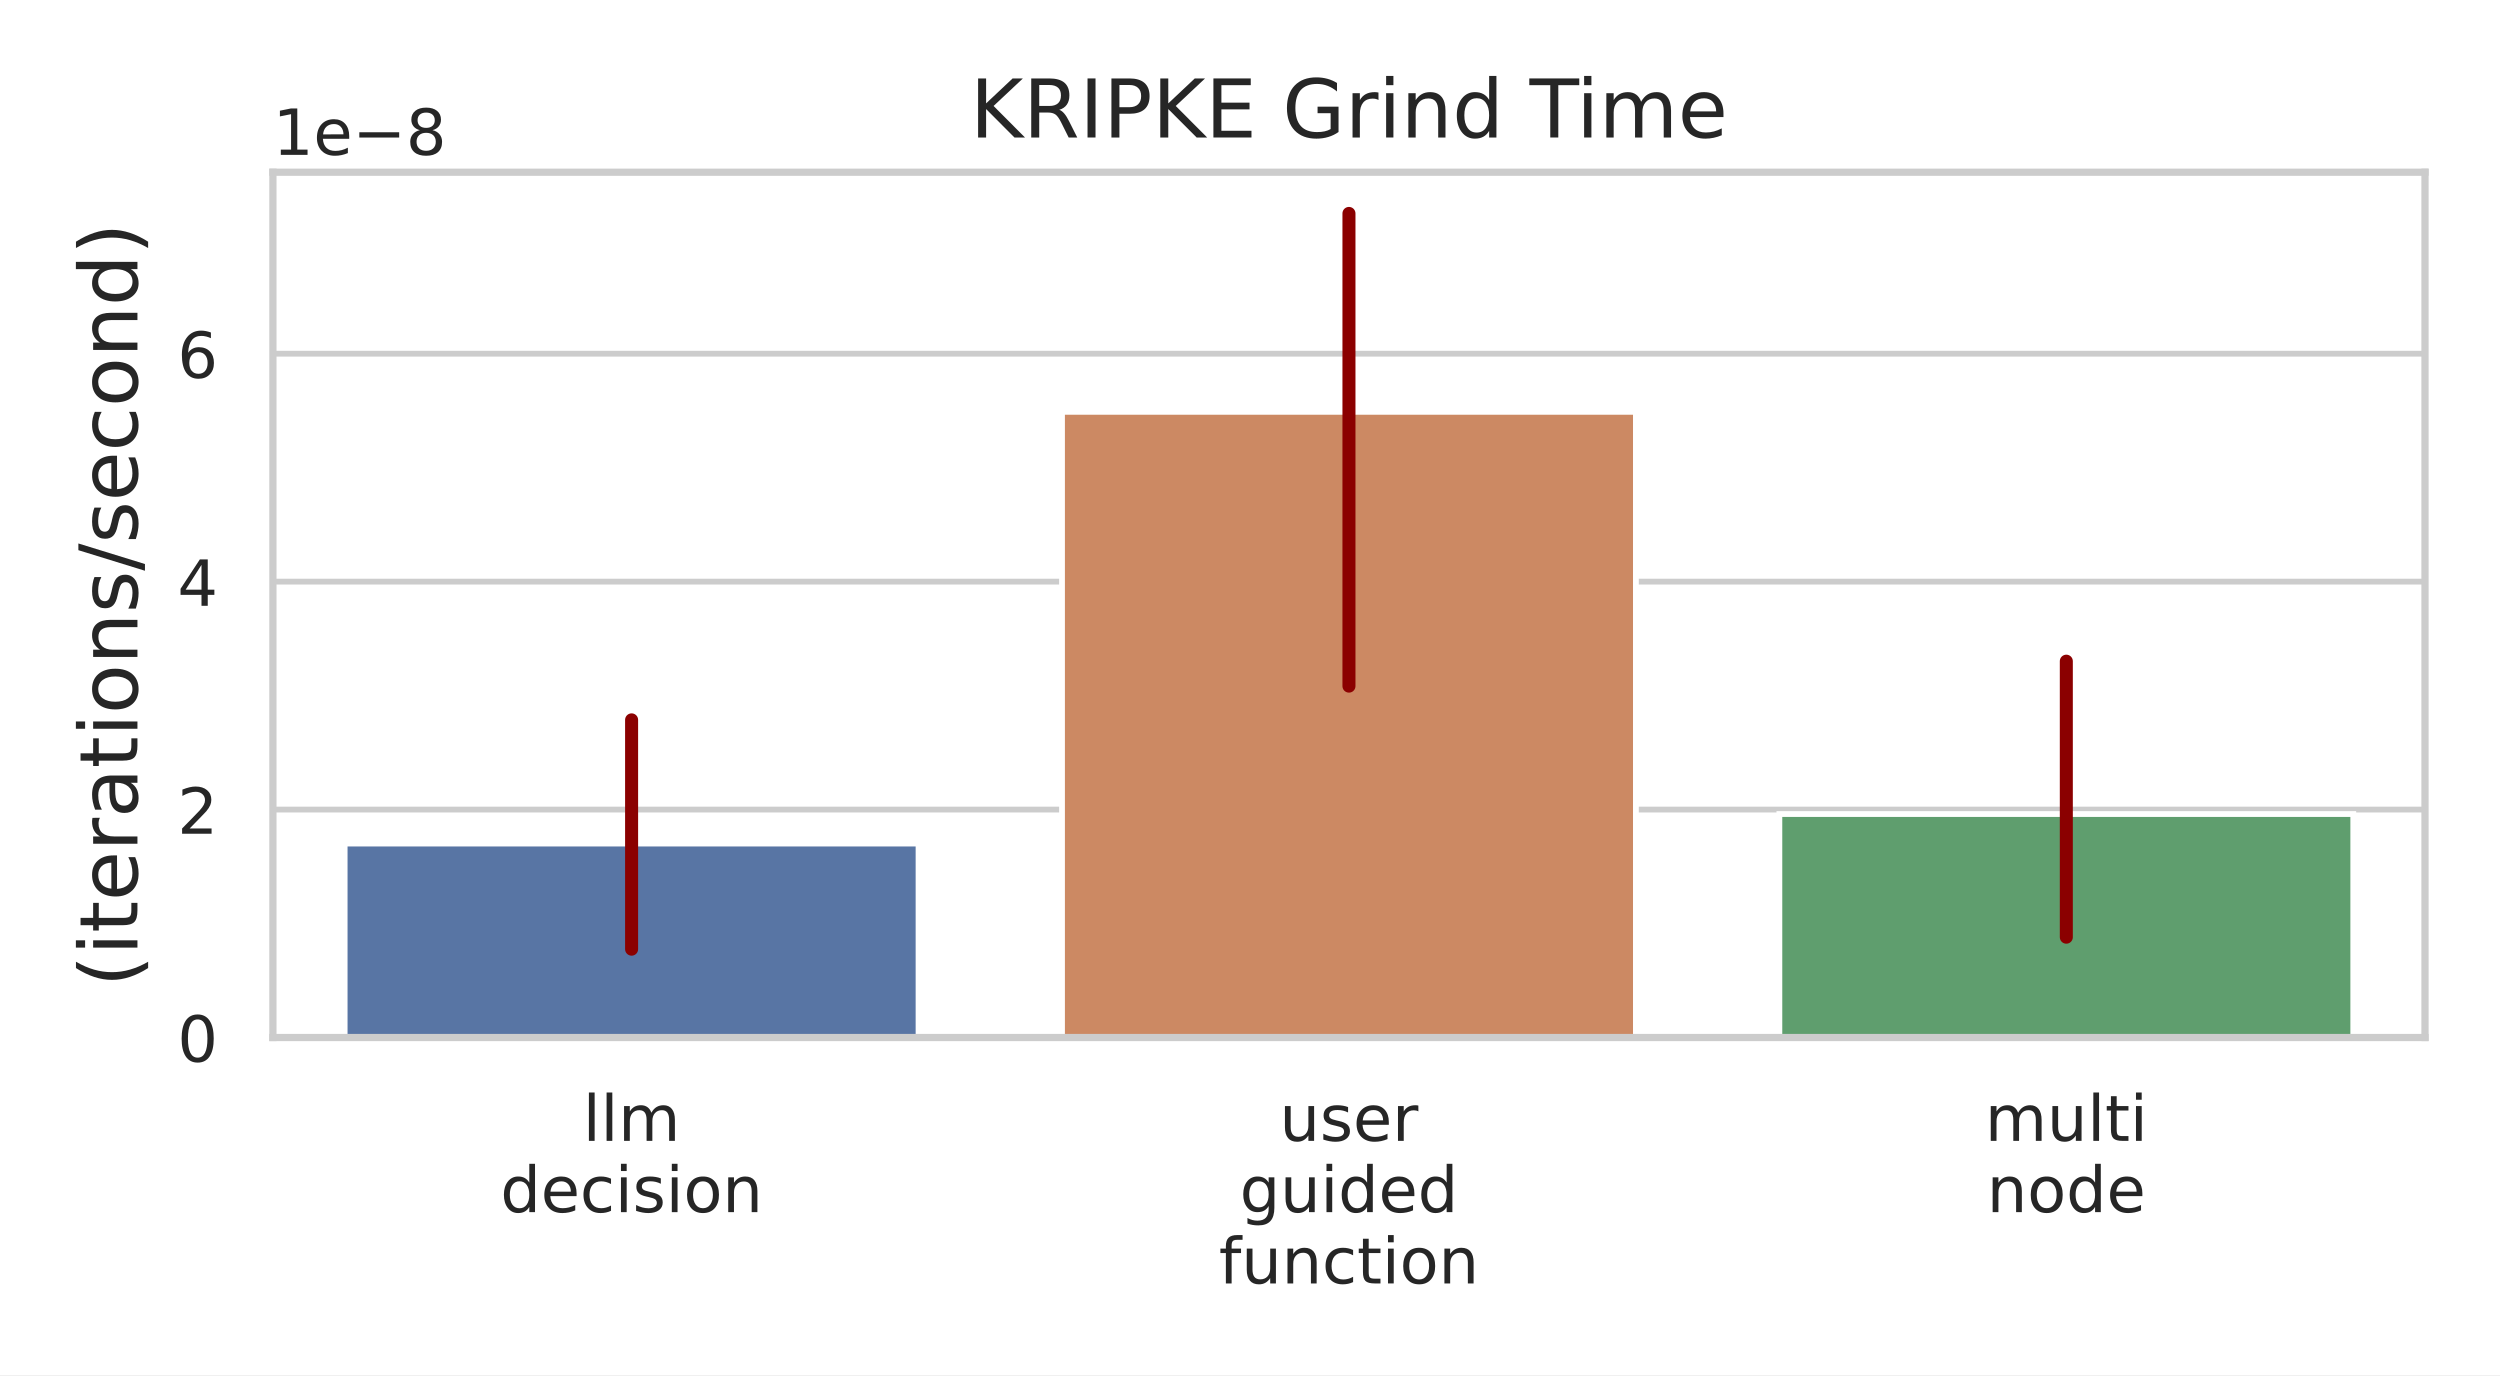
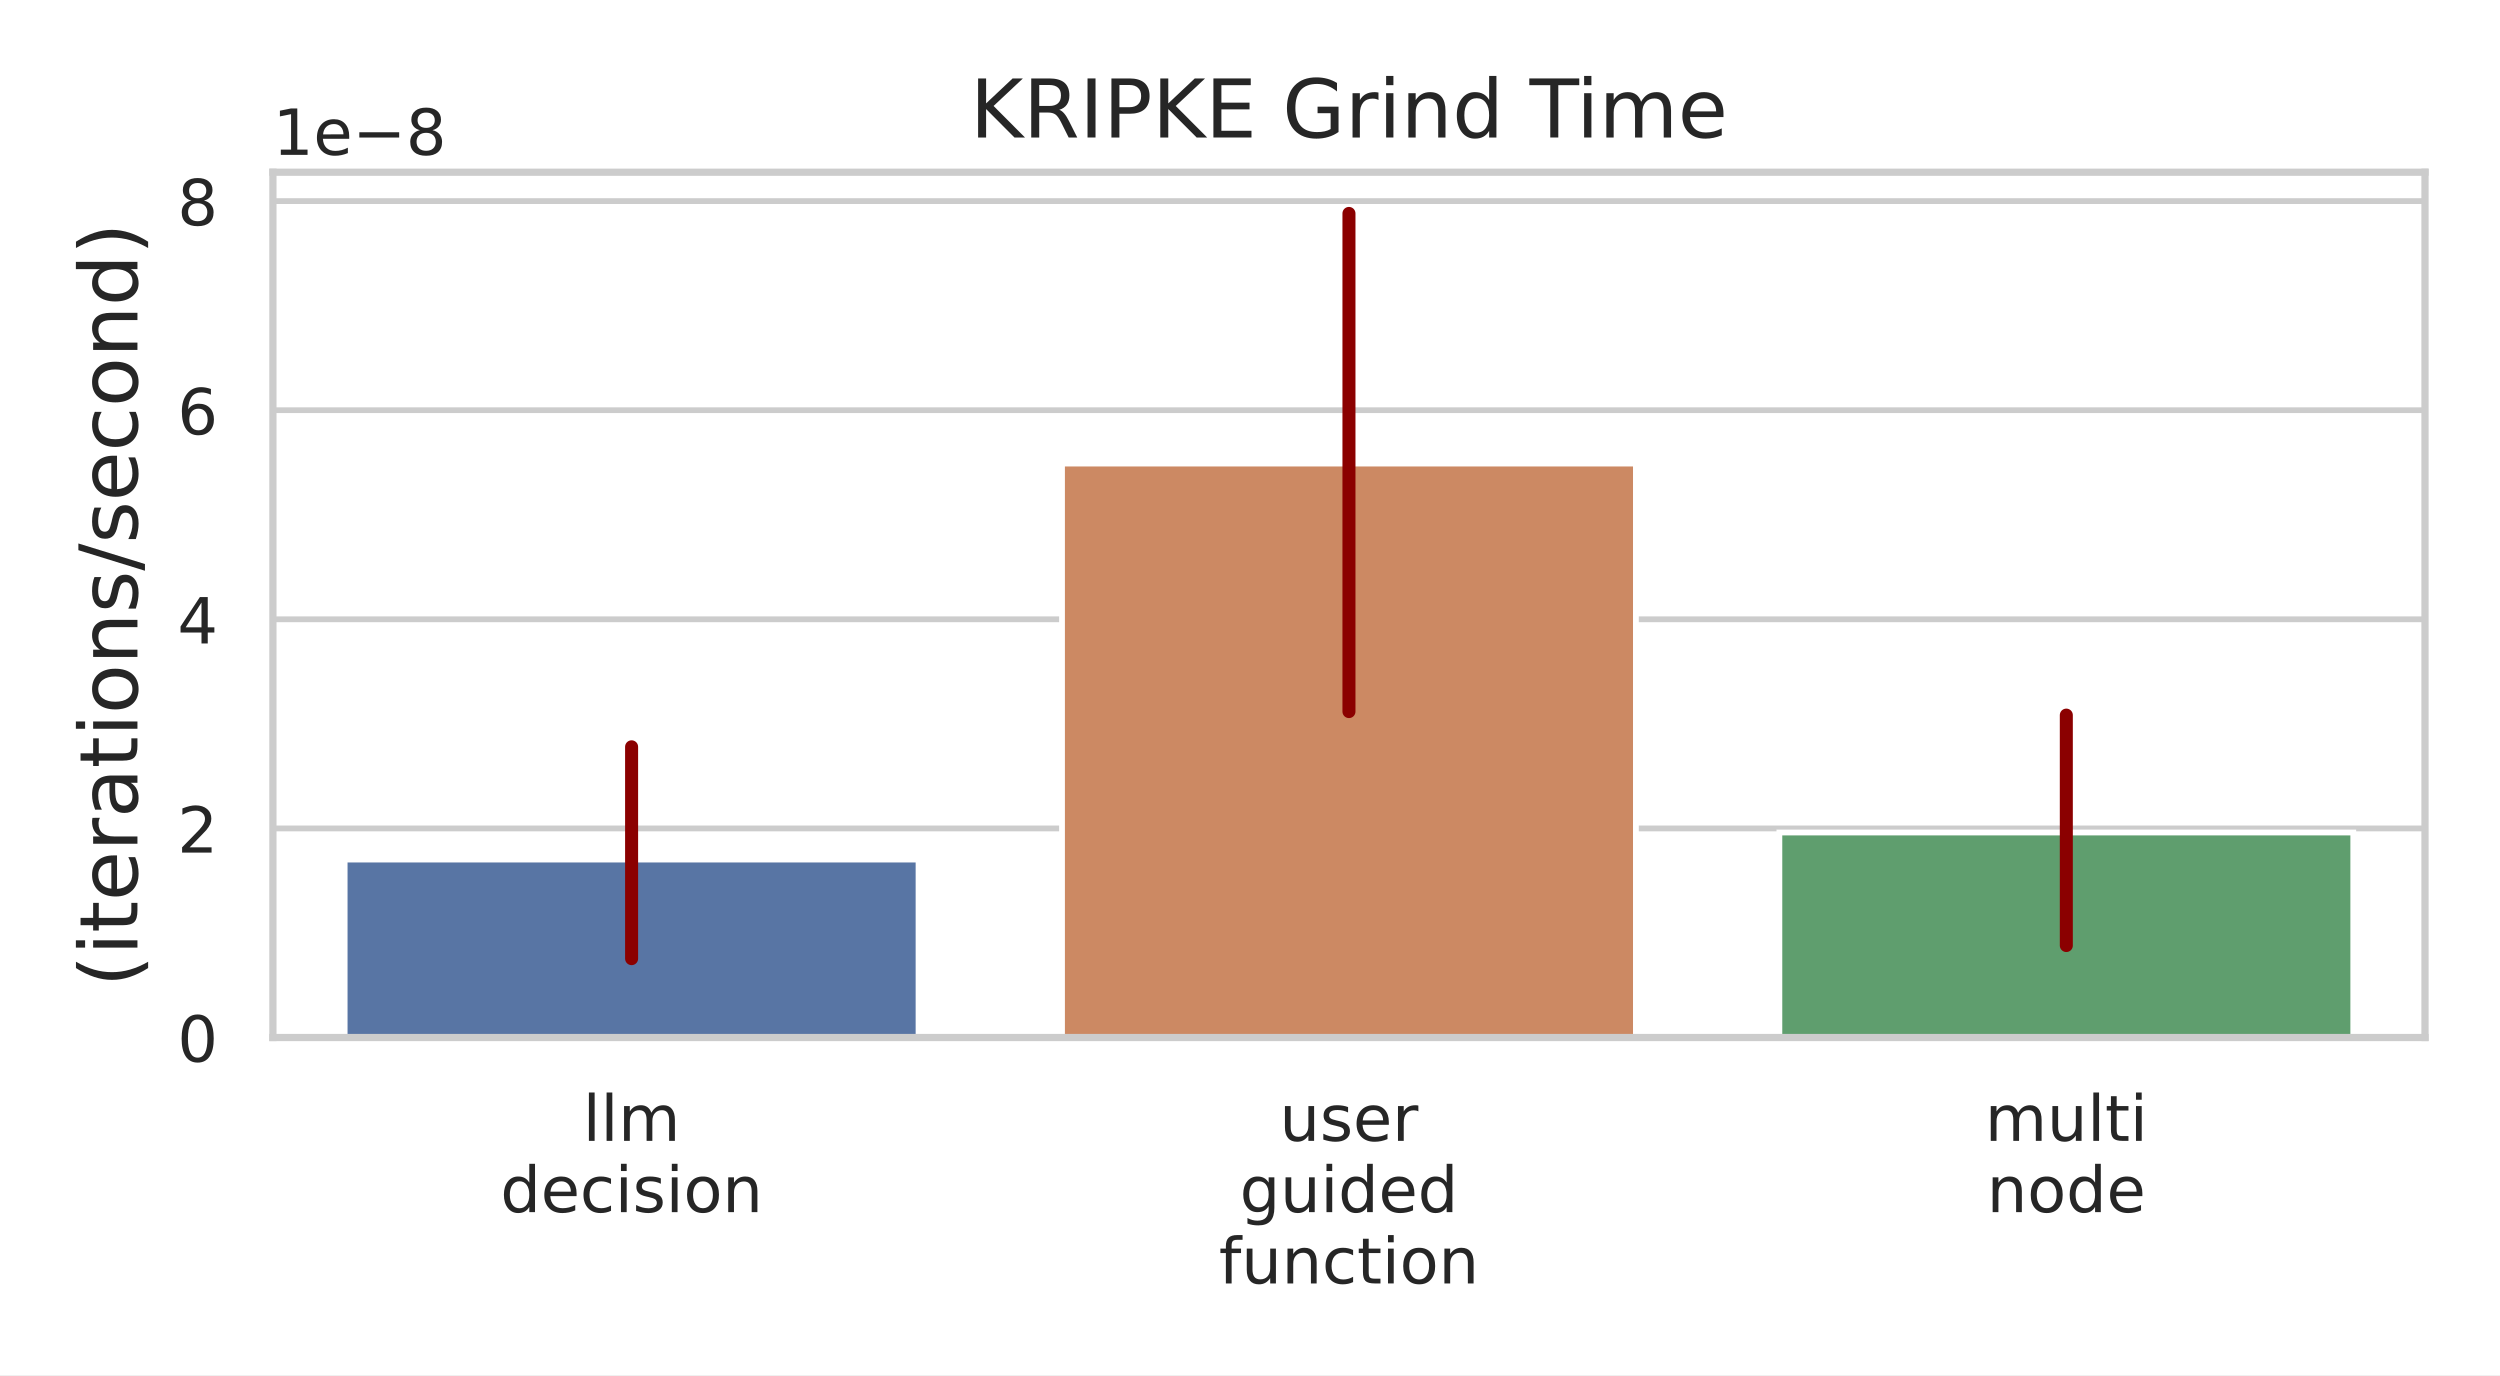
<svg xmlns="http://www.w3.org/2000/svg" xmlns:xlink="http://www.w3.org/1999/xlink" width="432pt" height="237.6pt" viewBox="0 0 432 237.6" version="1.1">
  <defs>
    <style type="text/css">*{stroke-linejoin: round; stroke-linecap: butt}</style>
  </defs>
  <g id="figure_1">
    <g id="patch_1">
      <path d="M 0 237.6  L 432 237.6  L 432 0  L 0 0  z " style="fill: #ffffff" />
    </g>
    <g id="axes_1">
      <g id="patch_2">
        <path d="M 47.16 179.284  L 419.04 179.284  L 419.04 29.76  L 47.16 29.76  z " style="fill: #ffffff" />
      </g>
      <g id="matplotlib.axis_1">
        <g id="xtick_1">
          <g id="text_1">
            <g style="fill: #262626" transform="translate(100.7267 197.1423) scale(0.11 -0.11)">
              <defs>
                <path id="DejaVuSans-6c" d="M 603 4863  L 1178 4863  L 1178 0  L 603 0  L 603 4863  z " transform="scale(0.015625)" />
                <path id="DejaVuSans-6d" d="M 3328 2828  Q 3544 3216 3844 3400  Q 4144 3584 4550 3584  Q 5097 3584 5394 3201  Q 5691 2819 5691 2113  L 5691 0  L 5113 0  L 5113 2094  Q 5113 2597 4934 2840  Q 4756 3084 4391 3084  Q 3944 3084 3684 2787  Q 3425 2491 3425 1978  L 3425 0  L 2847 0  L 2847 2094  Q 2847 2600 2669 2842  Q 2491 3084 2119 3084  Q 1678 3084 1418 2786  Q 1159 2488 1159 1978  L 1159 0  L 581 0  L 581 3500  L 1159 3500  L 1159 2956  Q 1356 3278 1631 3431  Q 1906 3584 2284 3584  Q 2666 3584 2933 3390  Q 3200 3197 3328 2828  z " transform="scale(0.015625)" />
              </defs>
              <use xlink:href="#DejaVuSans-6c" />
              <use xlink:href="#DejaVuSans-6c" x="27.783" />
              <use xlink:href="#DejaVuSans-6d" x="55.566" />
            </g>
            <g style="fill: #262626" transform="translate(86.46797 209.4599) scale(0.11 -0.11)">
              <defs>
                <path id="DejaVuSans-64" d="M 2906 2969  L 2906 4863  L 3481 4863  L 3481 0  L 2906 0  L 2906 525  Q 2725 213 2448 61  Q 2172 -91 1784 -91  Q 1150 -91 751 415  Q 353 922 353 1747  Q 353 2572 751 3078  Q 1150 3584 1784 3584  Q 2172 3584 2448 3432  Q 2725 3281 2906 2969  z M 947 1747  Q 947 1113 1208 752  Q 1469 391 1925 391  Q 2381 391 2643 752  Q 2906 1113 2906 1747  Q 2906 2381 2643 2742  Q 2381 3103 1925 3103  Q 1469 3103 1208 2742  Q 947 2381 947 1747  z " transform="scale(0.015625)" />
                <path id="DejaVuSans-65" d="M 3597 1894  L 3597 1613  L 953 1613  Q 991 1019 1311 708  Q 1631 397 2203 397  Q 2534 397 2845 478  Q 3156 559 3463 722  L 3463 178  Q 3153 47 2828 -22  Q 2503 -91 2169 -91  Q 1331 -91 842 396  Q 353 884 353 1716  Q 353 2575 817 3079  Q 1281 3584 2069 3584  Q 2775 3584 3186 3129  Q 3597 2675 3597 1894  z M 3022 2063  Q 3016 2534 2758 2815  Q 2500 3097 2075 3097  Q 1594 3097 1305 2825  Q 1016 2553 972 2059  L 3022 2063  z " transform="scale(0.015625)" />
                <path id="DejaVuSans-63" d="M 3122 3366  L 3122 2828  Q 2878 2963 2633 3030  Q 2388 3097 2138 3097  Q 1578 3097 1268 2742  Q 959 2388 959 1747  Q 959 1106 1268 751  Q 1578 397 2138 397  Q 2388 397 2633 464  Q 2878 531 3122 666  L 3122 134  Q 2881 22 2623 -34  Q 2366 -91 2075 -91  Q 1284 -91 818 406  Q 353 903 353 1747  Q 353 2603 823 3093  Q 1294 3584 2113 3584  Q 2378 3584 2631 3529  Q 2884 3475 3122 3366  z " transform="scale(0.015625)" />
                <path id="DejaVuSans-69" d="M 603 3500  L 1178 3500  L 1178 0  L 603 0  L 603 3500  z M 603 4863  L 1178 4863  L 1178 4134  L 603 4134  L 603 4863  z " transform="scale(0.015625)" />
                <path id="DejaVuSans-73" d="M 2834 3397  L 2834 2853  Q 2591 2978 2328 3040  Q 2066 3103 1784 3103  Q 1356 3103 1142 2972  Q 928 2841 928 2578  Q 928 2378 1081 2264  Q 1234 2150 1697 2047  L 1894 2003  Q 2506 1872 2764 1633  Q 3022 1394 3022 966  Q 3022 478 2636 193  Q 2250 -91 1575 -91  Q 1294 -91 989 -36  Q 684 19 347 128  L 347 722  Q 666 556 975 473  Q 1284 391 1588 391  Q 1994 391 2212 530  Q 2431 669 2431 922  Q 2431 1156 2273 1281  Q 2116 1406 1581 1522  L 1381 1569  Q 847 1681 609 1914  Q 372 2147 372 2553  Q 372 3047 722 3315  Q 1072 3584 1716 3584  Q 2034 3584 2315 3537  Q 2597 3491 2834 3397  z " transform="scale(0.015625)" />
                <path id="DejaVuSans-6f" d="M 1959 3097  Q 1497 3097 1228 2736  Q 959 2375 959 1747  Q 959 1119 1226 758  Q 1494 397 1959 397  Q 2419 397 2687 759  Q 2956 1122 2956 1747  Q 2956 2369 2687 2733  Q 2419 3097 1959 3097  z M 1959 3584  Q 2709 3584 3137 3096  Q 3566 2609 3566 1747  Q 3566 888 3137 398  Q 2709 -91 1959 -91  Q 1206 -91 779 398  Q 353 888 353 1747  Q 353 2609 779 3096  Q 1206 3584 1959 3584  z " transform="scale(0.015625)" />
                <path id="DejaVuSans-6e" d="M 3513 2113  L 3513 0  L 2938 0  L 2938 2094  Q 2938 2591 2744 2837  Q 2550 3084 2163 3084  Q 1697 3084 1428 2787  Q 1159 2491 1159 1978  L 1159 0  L 581 0  L 581 3500  L 1159 3500  L 1159 2956  Q 1366 3272 1645 3428  Q 1925 3584 2291 3584  Q 2894 3584 3203 3211  Q 3513 2838 3513 2113  z " transform="scale(0.015625)" />
              </defs>
              <use xlink:href="#DejaVuSans-64" />
              <use xlink:href="#DejaVuSans-65" x="63.477" />
              <use xlink:href="#DejaVuSans-63" x="125" />
              <use xlink:href="#DejaVuSans-69" x="179.98" />
              <use xlink:href="#DejaVuSans-73" x="207.764" />
              <use xlink:href="#DejaVuSans-69" x="259.863" />
              <use xlink:href="#DejaVuSans-6f" x="287.646" />
              <use xlink:href="#DejaVuSans-6e" x="348.828" />
            </g>
          </g>
        </g>
        <g id="xtick_2">
          <g id="text_2">
            <g style="fill: #262626" transform="translate(221.104 197.1423) scale(0.11 -0.11)">
              <defs>
                <path id="DejaVuSans-75" d="M 544 1381  L 544 3500  L 1119 3500  L 1119 1403  Q 1119 906 1312 657  Q 1506 409 1894 409  Q 2359 409 2629 706  Q 2900 1003 2900 1516  L 2900 3500  L 3475 3500  L 3475 0  L 2900 0  L 2900 538  Q 2691 219 2414 64  Q 2138 -91 1772 -91  Q 1169 -91 856 284  Q 544 659 544 1381  z M 1991 3584  L 1991 3584  z " transform="scale(0.015625)" />
                <path id="DejaVuSans-72" d="M 2631 2963  Q 2534 3019 2420 3045  Q 2306 3072 2169 3072  Q 1681 3072 1420 2755  Q 1159 2438 1159 1844  L 1159 0  L 581 0  L 581 3500  L 1159 3500  L 1159 2956  Q 1341 3275 1631 3429  Q 1922 3584 2338 3584  Q 2397 3584 2469 3576  Q 2541 3569 2628 3553  L 2631 2963  z " transform="scale(0.015625)" />
              </defs>
              <use xlink:href="#DejaVuSans-75" />
              <use xlink:href="#DejaVuSans-73" x="63.379" />
              <use xlink:href="#DejaVuSans-65" x="115.479" />
              <use xlink:href="#DejaVuSans-72" x="177.002" />
            </g>
            <g style="fill: #262626" transform="translate(214.2273 209.4599) scale(0.11 -0.11)">
              <defs>
                <path id="DejaVuSans-67" d="M 2906 1791  Q 2906 2416 2648 2759  Q 2391 3103 1925 3103  Q 1463 3103 1205 2759  Q 947 2416 947 1791  Q 947 1169 1205 825  Q 1463 481 1925 481  Q 2391 481 2648 825  Q 2906 1169 2906 1791  z M 3481 434  Q 3481 -459 3084 -895  Q 2688 -1331 1869 -1331  Q 1566 -1331 1297 -1286  Q 1028 -1241 775 -1147  L 775 -588  Q 1028 -725 1275 -790  Q 1522 -856 1778 -856  Q 2344 -856 2625 -561  Q 2906 -266 2906 331  L 2906 616  Q 2728 306 2450 153  Q 2172 0 1784 0  Q 1141 0 747 490  Q 353 981 353 1791  Q 353 2603 747 3093  Q 1141 3584 1784 3584  Q 2172 3584 2450 3431  Q 2728 3278 2906 2969  L 2906 3500  L 3481 3500  L 3481 434  z " transform="scale(0.015625)" />
              </defs>
              <use xlink:href="#DejaVuSans-67" />
              <use xlink:href="#DejaVuSans-75" x="63.477" />
              <use xlink:href="#DejaVuSans-69" x="126.855" />
              <use xlink:href="#DejaVuSans-64" x="154.639" />
              <use xlink:href="#DejaVuSans-65" x="218.115" />
              <use xlink:href="#DejaVuSans-64" x="279.639" />
            </g>
            <g style="fill: #262626" transform="translate(210.6334 221.7775) scale(0.11 -0.11)">
              <defs>
                <path id="DejaVuSans-66" d="M 2375 4863  L 2375 4384  L 1825 4384  Q 1516 4384 1395 4259  Q 1275 4134 1275 3809  L 1275 3500  L 2222 3500  L 2222 3053  L 1275 3053  L 1275 0  L 697 0  L 697 3053  L 147 3053  L 147 3500  L 697 3500  L 697 3744  Q 697 4328 969 4595  Q 1241 4863 1831 4863  L 2375 4863  z " transform="scale(0.015625)" />
                <path id="DejaVuSans-74" d="M 1172 4494  L 1172 3500  L 2356 3500  L 2356 3053  L 1172 3053  L 1172 1153  Q 1172 725 1289 603  Q 1406 481 1766 481  L 2356 481  L 2356 0  L 1766 0  Q 1100 0 847 248  Q 594 497 594 1153  L 594 3053  L 172 3053  L 172 3500  L 594 3500  L 594 4494  L 1172 4494  z " transform="scale(0.015625)" />
              </defs>
              <use xlink:href="#DejaVuSans-66" />
              <use xlink:href="#DejaVuSans-75" x="35.205" />
              <use xlink:href="#DejaVuSans-6e" x="98.584" />
              <use xlink:href="#DejaVuSans-63" x="161.963" />
              <use xlink:href="#DejaVuSans-74" x="216.943" />
              <use xlink:href="#DejaVuSans-69" x="256.152" />
              <use xlink:href="#DejaVuSans-6f" x="283.936" />
              <use xlink:href="#DejaVuSans-6e" x="345.117" />
            </g>
          </g>
        </g>
        <g id="xtick_3">
          <g id="text_3">
            <g style="fill: #262626" transform="translate(343.0049 197.1423) scale(0.11 -0.11)">
              <use xlink:href="#DejaVuSans-6d" />
              <use xlink:href="#DejaVuSans-75" x="97.412" />
              <use xlink:href="#DejaVuSans-6c" x="160.791" />
              <use xlink:href="#DejaVuSans-74" x="188.574" />
              <use xlink:href="#DejaVuSans-69" x="227.783" />
            </g>
            <g style="fill: #262626" transform="translate(343.3332 209.4599) scale(0.11 -0.11)">
              <use xlink:href="#DejaVuSans-6e" />
              <use xlink:href="#DejaVuSans-6f" x="63.379" />
              <use xlink:href="#DejaVuSans-64" x="124.561" />
              <use xlink:href="#DejaVuSans-65" x="188.037" />
            </g>
          </g>
        </g>
      </g>
      <g id="matplotlib.axis_2">
        <g id="ytick_1">
          <g id="line2d_1">
-             <path d="M 47.16 179.284  L 419.04 179.284  " clip-path="url(#p61ebc619b9)" style="fill: none; stroke: #cccccc; stroke-linecap: round" />
+             <path d="M 47.16 179.284  L 419.04 179.284  " clip-path="url(#p9b7c6ad9b7)" style="fill: none; stroke: #cccccc; stroke-linecap: round" />
          </g>
          <g id="text_4">
            <g style="fill: #262626" transform="translate(30.66125 183.4631) scale(0.11 -0.11)">
              <defs>
                <path id="DejaVuSans-30" d="M 2034 4250  Q 1547 4250 1301 3770  Q 1056 3291 1056 2328  Q 1056 1369 1301 889  Q 1547 409 2034 409  Q 2525 409 2770 889  Q 3016 1369 3016 2328  Q 3016 3291 2770 3770  Q 2525 4250 2034 4250  z M 2034 4750  Q 2819 4750 3233 4129  Q 3647 3509 3647 2328  Q 3647 1150 3233 529  Q 2819 -91 2034 -91  Q 1250 -91 836 529  Q 422 1150 422 2328  Q 422 3509 836 4129  Q 1250 4750 2034 4750  z " transform="scale(0.015625)" />
              </defs>
              <use xlink:href="#DejaVuSans-30" />
            </g>
          </g>
        </g>
        <g id="ytick_2">
          <g id="line2d_2">
-             <path d="M 47.16 139.895  L 419.04 139.895  " clip-path="url(#p61ebc619b9)" style="fill: none; stroke: #cccccc; stroke-linecap: round" />
+             <path d="M 47.16 143.15  L 419.04 143.15  " clip-path="url(#p9b7c6ad9b7)" style="fill: none; stroke: #cccccc; stroke-linecap: round" />
          </g>
          <g id="text_5">
-             <g style="fill: #262626" transform="translate(30.66125 144.0738) scale(0.11 -0.11)">
+             <g style="fill: #262626" transform="translate(30.66125 147.3296) scale(0.11 -0.11)">
              <defs>
                <path id="DejaVuSans-32" d="M 1228 531  L 3431 531  L 3431 0  L 469 0  L 469 531  Q 828 903 1448 1529  Q 2069 2156 2228 2338  Q 2531 2678 2651 2914  Q 2772 3150 2772 3378  Q 2772 3750 2511 3984  Q 2250 4219 1831 4219  Q 1534 4219 1204 4116  Q 875 4013 500 3803  L 500 4441  Q 881 4594 1212 4672  Q 1544 4750 1819 4750  Q 2544 4750 2975 4387  Q 3406 4025 3406 3419  Q 3406 3131 3298 2873  Q 3191 2616 2906 2266  Q 2828 2175 2409 1742  Q 1991 1309 1228 531  z " transform="scale(0.015625)" />
              </defs>
              <use xlink:href="#DejaVuSans-32" />
            </g>
          </g>
        </g>
        <g id="ytick_3">
          <g id="line2d_3">
-             <path d="M 47.16 100.505  L 419.04 100.505  " clip-path="url(#p61ebc619b9)" style="fill: none; stroke: #cccccc; stroke-linecap: round" />
+             <path d="M 47.16 107.017  L 419.04 107.017  " clip-path="url(#p9b7c6ad9b7)" style="fill: none; stroke: #cccccc; stroke-linecap: round" />
          </g>
          <g id="text_6">
-             <g style="fill: #262626" transform="translate(30.66125 104.6846) scale(0.11 -0.11)">
+             <g style="fill: #262626" transform="translate(30.66125 111.1961) scale(0.11 -0.11)">
              <defs>
                <path id="DejaVuSans-34" d="M 2419 4116  L 825 1625  L 2419 1625  L 2419 4116  z M 2253 4666  L 3047 4666  L 3047 1625  L 3713 1625  L 3713 1100  L 3047 1100  L 3047 0  L 2419 0  L 2419 1100  L 313 1100  L 313 1709  L 2253 4666  z " transform="scale(0.015625)" />
              </defs>
              <use xlink:href="#DejaVuSans-34" />
            </g>
          </g>
        </g>
        <g id="ytick_4">
          <g id="line2d_4">
-             <path d="M 47.16 61.116  L 419.04 61.116  " clip-path="url(#p61ebc619b9)" style="fill: none; stroke: #cccccc; stroke-linecap: round" />
+             <path d="M 47.16 70.883  L 419.04 70.883  " clip-path="url(#p9b7c6ad9b7)" style="fill: none; stroke: #cccccc; stroke-linecap: round" />
          </g>
          <g id="text_7">
-             <g style="fill: #262626" transform="translate(30.66125 65.29526) scale(0.11 -0.11)">
+             <g style="fill: #262626" transform="translate(30.66125 75.06264) scale(0.11 -0.11)">
              <defs>
                <path id="DejaVuSans-36" d="M 2113 2584  Q 1688 2584 1439 2293  Q 1191 2003 1191 1497  Q 1191 994 1439 701  Q 1688 409 2113 409  Q 2538 409 2786 701  Q 3034 994 3034 1497  Q 3034 2003 2786 2293  Q 2538 2584 2113 2584  z M 3366 4563  L 3366 3988  Q 3128 4100 2886 4159  Q 2644 4219 2406 4219  Q 1781 4219 1451 3797  Q 1122 3375 1075 2522  Q 1259 2794 1537 2939  Q 1816 3084 2150 3084  Q 2853 3084 3261 2657  Q 3669 2231 3669 1497  Q 3669 778 3244 343  Q 2819 -91 2113 -91  Q 1303 -91 875 529  Q 447 1150 447 2328  Q 447 3434 972 4092  Q 1497 4750 2381 4750  Q 2619 4750 2861 4703  Q 3103 4656 3366 4563  z " transform="scale(0.015625)" />
              </defs>
              <use xlink:href="#DejaVuSans-36" />
            </g>
          </g>
        </g>
-         <g id="text_8">
+         <g id="ytick_5">
+           <g id="line2d_5">
+             <path d="M 47.16 34.75  L 419.04 34.75  " clip-path="url(#p9b7c6ad9b7)" style="fill: none; stroke: #cccccc; stroke-linecap: round" />
+           </g>
+           <g id="text_8">
+             <g style="fill: #262626" transform="translate(30.66125 38.92914) scale(0.11 -0.11)">
+               <defs>
+                 <path id="DejaVuSans-38" d="M 2034 2216  Q 1584 2216 1326 1975  Q 1069 1734 1069 1313  Q 1069 891 1326 650  Q 1584 409 2034 409  Q 2484 409 2743 651  Q 3003 894 3003 1313  Q 3003 1734 2745 1975  Q 2488 2216 2034 2216  z M 1403 2484  Q 997 2584 770 2862  Q 544 3141 544 3541  Q 544 4100 942 4425  Q 1341 4750 2034 4750  Q 2731 4750 3128 4425  Q 3525 4100 3525 3541  Q 3525 3141 3298 2862  Q 3072 2584 2669 2484  Q 3125 2378 3379 2068  Q 3634 1759 3634 1313  Q 3634 634 3220 271  Q 2806 -91 2034 -91  Q 1263 -91 848 271  Q 434 634 434 1313  Q 434 1759 690 2068  Q 947 2378 1403 2484  z M 1172 3481  Q 1172 3119 1398 2916  Q 1625 2713 2034 2713  Q 2441 2713 2670 2916  Q 2900 3119 2900 3481  Q 2900 3844 2670 4047  Q 2441 4250 2034 4250  Q 1625 4250 1398 4047  Q 1172 3844 1172 3481  z " transform="scale(0.015625)" />
+               </defs>
+               <use xlink:href="#DejaVuSans-38" />
+             </g>
+           </g>
+         </g>
+         <g id="text_9">
          <g style="fill: #262626" transform="translate(23.74969 170.5265) rotate(-90) scale(0.14 -0.14)">
            <defs>
              <path id="DejaVuSans-28" d="M 1984 4856  Q 1566 4138 1362 3434  Q 1159 2731 1159 2009  Q 1159 1288 1364 580  Q 1569 -128 1984 -844  L 1484 -844  Q 1016 -109 783 600  Q 550 1309 550 2009  Q 550 2706 781 3412  Q 1013 4119 1484 4856  L 1984 4856  z " transform="scale(0.015625)" />
              <path id="DejaVuSans-61" d="M 2194 1759  Q 1497 1759 1228 1600  Q 959 1441 959 1056  Q 959 750 1161 570  Q 1363 391 1709 391  Q 2188 391 2477 730  Q 2766 1069 2766 1631  L 2766 1759  L 2194 1759  z M 3341 1997  L 3341 0  L 2766 0  L 2766 531  Q 2569 213 2275 61  Q 1981 -91 1556 -91  Q 1019 -91 701 211  Q 384 513 384 1019  Q 384 1609 779 1909  Q 1175 2209 1959 2209  L 2766 2209  L 2766 2266  Q 2766 2663 2505 2880  Q 2244 3097 1772 3097  Q 1472 3097 1187 3025  Q 903 2953 641 2809  L 641 3341  Q 956 3463 1253 3523  Q 1550 3584 1831 3584  Q 2591 3584 2966 3190  Q 3341 2797 3341 1997  z " transform="scale(0.015625)" />
              <path id="DejaVuSans-2f" d="M 1625 4666  L 2156 4666  L 531 -594  L 0 -594  L 1625 4666  z " transform="scale(0.015625)" />
              <path id="DejaVuSans-29" d="M 513 4856  L 1013 4856  Q 1481 4119 1714 3412  Q 1947 2706 1947 2009  Q 1947 1309 1714 600  Q 1481 -109 1013 -844  L 513 -844  Q 928 -128 1133 580  Q 1338 1288 1338 2009  Q 1338 2731 1133 3434  Q 928 4138 513 4856  z " transform="scale(0.015625)" />
            </defs>
            <use xlink:href="#DejaVuSans-28" />
            <use xlink:href="#DejaVuSans-69" x="39.014" />
            <use xlink:href="#DejaVuSans-74" x="66.797" />
            <use xlink:href="#DejaVuSans-65" x="106.006" />
            <use xlink:href="#DejaVuSans-72" x="167.529" />
            <use xlink:href="#DejaVuSans-61" x="208.643" />
            <use xlink:href="#DejaVuSans-74" x="269.922" />
            <use xlink:href="#DejaVuSans-69" x="309.131" />
            <use xlink:href="#DejaVuSans-6f" x="336.914" />
            <use xlink:href="#DejaVuSans-6e" x="398.096" />
            <use xlink:href="#DejaVuSans-73" x="461.475" />
            <use xlink:href="#DejaVuSans-2f" x="513.574" />
            <use xlink:href="#DejaVuSans-73" x="547.266" />
            <use xlink:href="#DejaVuSans-65" x="599.365" />
            <use xlink:href="#DejaVuSans-63" x="660.889" />
            <use xlink:href="#DejaVuSans-6f" x="715.869" />
            <use xlink:href="#DejaVuSans-6e" x="777.051" />
            <use xlink:href="#DejaVuSans-64" x="840.43" />
            <use xlink:href="#DejaVuSans-29" x="903.906" />
          </g>
        </g>
-         <g id="text_9">
+         <g id="text_10">
          <g style="fill: #262626" transform="translate(47.16 26.76) scale(0.11 -0.11)">
            <defs>
              <path id="DejaVuSans-31" d="M 794 531  L 1825 531  L 1825 4091  L 703 3866  L 703 4441  L 1819 4666  L 2450 4666  L 2450 531  L 3481 531  L 3481 0  L 794 0  L 794 531  z " transform="scale(0.015625)" />
              <path id="DejaVuSans-2212" d="M 678 2272  L 4684 2272  L 4684 1741  L 678 1741  L 678 2272  z " transform="scale(0.015625)" />
-               <path id="DejaVuSans-38" d="M 2034 2216  Q 1584 2216 1326 1975  Q 1069 1734 1069 1313  Q 1069 891 1326 650  Q 1584 409 2034 409  Q 2484 409 2743 651  Q 3003 894 3003 1313  Q 3003 1734 2745 1975  Q 2488 2216 2034 2216  z M 1403 2484  Q 997 2584 770 2862  Q 544 3141 544 3541  Q 544 4100 942 4425  Q 1341 4750 2034 4750  Q 2731 4750 3128 4425  Q 3525 4100 3525 3541  Q 3525 3141 3298 2862  Q 3072 2584 2669 2484  Q 3125 2378 3379 2068  Q 3634 1759 3634 1313  Q 3634 634 3220 271  Q 2806 -91 2034 -91  Q 1263 -91 848 271  Q 434 634 434 1313  Q 434 1759 690 2068  Q 947 2378 1403 2484  z M 1172 3481  Q 1172 3119 1398 2916  Q 1625 2713 2034 2713  Q 2441 2713 2670 2916  Q 2900 3119 2900 3481  Q 2900 3844 2670 4047  Q 2441 4250 2034 4250  Q 1625 4250 1398 4047  Q 1172 3844 1172 3481  z " transform="scale(0.015625)" />
            </defs>
            <use xlink:href="#DejaVuSans-31" />
            <use xlink:href="#DejaVuSans-65" x="63.623" />
            <use xlink:href="#DejaVuSans-2212" x="125.146" />
            <use xlink:href="#DejaVuSans-38" x="208.936" />
          </g>
        </g>
      </g>
      <g id="patch_3">
-         <path d="M 59.556 179.284  L 158.724 179.284  L 158.724 145.766  L 59.556 145.766  z " clip-path="url(#p61ebc619b9)" style="fill: #5875a4; stroke: #ffffff; stroke-linejoin: miter" />
+         <path d="M 59.556 179.284  L 158.724 179.284  L 158.724 148.536  L 59.556 148.536  z " clip-path="url(#p9b7c6ad9b7)" style="fill: #5875a4; stroke: #ffffff; stroke-linejoin: miter" />
      </g>
      <g id="patch_4">
-         <path d="M 183.516 179.284  L 282.684 179.284  L 282.684 71.163  L 183.516 71.163  z " clip-path="url(#p61ebc619b9)" style="fill: #cc8963; stroke: #ffffff; stroke-linejoin: miter" />
+         <path d="M 183.516 179.284  L 282.684 179.284  L 282.684 80.1  L 183.516 80.1  z " clip-path="url(#p9b7c6ad9b7)" style="fill: #cc8963; stroke: #ffffff; stroke-linejoin: miter" />
      </g>
      <g id="patch_5">
-         <path d="M 307.476 179.284  L 406.644 179.284  L 406.644 140.666  L 307.476 140.666  z " clip-path="url(#p61ebc619b9)" style="fill: #5f9e6e; stroke: #ffffff; stroke-linejoin: miter" />
-       </g>
-       <g id="line2d_5">
-         <path d="M 109.14 164.016  L 109.14 124.393  " clip-path="url(#p61ebc619b9)" style="fill: none; stroke: #8b0000; stroke-width: 2.25; stroke-linecap: round" />
+         <path d="M 307.476 179.284  L 406.644 179.284  L 406.644 143.858  L 307.476 143.858  z " clip-path="url(#p9b7c6ad9b7)" style="fill: #5f9e6e; stroke: #ffffff; stroke-linejoin: miter" />
      </g>
      <g id="line2d_6">
-         <path d="M 233.1 118.562  L 233.1 36.88  " clip-path="url(#p61ebc619b9)" style="fill: none; stroke: #8b0000; stroke-width: 2.25; stroke-linecap: round" />
+         <path d="M 109.14 165.654  L 109.14 129.049  " clip-path="url(#p9b7c6ad9b7)" style="fill: none; stroke: #8b0000; stroke-width: 2.25; stroke-linecap: round" />
      </g>
      <g id="line2d_7">
-         <path d="M 357.06 161.945  L 357.06 114.252  " clip-path="url(#p61ebc619b9)" style="fill: none; stroke: #8b0000; stroke-width: 2.25; stroke-linecap: round" />
+         <path d="M 233.1 122.961  L 233.1 36.88  " clip-path="url(#p9b7c6ad9b7)" style="fill: none; stroke: #8b0000; stroke-width: 2.25; stroke-linecap: round" />
+       </g>
+       <g id="line2d_8">
+         <path d="M 357.06 163.388  L 357.06 123.573  " clip-path="url(#p9b7c6ad9b7)" style="fill: none; stroke: #8b0000; stroke-width: 2.25; stroke-linecap: round" />
      </g>
      <g id="patch_6">
        <path d="M 47.16 179.284  L 47.16 29.76  " style="fill: none; stroke: #cccccc; stroke-width: 1.25; stroke-linejoin: miter; stroke-linecap: square" />
      </g>
      <g id="patch_7">
        <path d="M 419.04 179.284  L 419.04 29.76  " style="fill: none; stroke: #cccccc; stroke-width: 1.25; stroke-linejoin: miter; stroke-linecap: square" />
      </g>
      <g id="patch_8">
        <path d="M 47.16 179.284  L 419.04 179.284  " style="fill: none; stroke: #cccccc; stroke-width: 1.25; stroke-linejoin: miter; stroke-linecap: square" />
      </g>
      <g id="patch_9">
        <path d="M 47.16 29.76  L 419.04 29.76  " style="fill: none; stroke: #cccccc; stroke-width: 1.25; stroke-linejoin: miter; stroke-linecap: square" />
      </g>
-       <g id="text_10">
+       <g id="text_11">
        <g style="fill: #262626" transform="translate(167.6434 23.76) scale(0.14 -0.14)">
          <defs>
            <path id="DejaVuSans-4b" d="M 628 4666  L 1259 4666  L 1259 2694  L 3353 4666  L 4166 4666  L 1850 2491  L 4331 0  L 3500 0  L 1259 2247  L 1259 0  L 628 0  L 628 4666  z " transform="scale(0.015625)" />
            <path id="DejaVuSans-52" d="M 2841 2188  Q 3044 2119 3236 1894  Q 3428 1669 3622 1275  L 4263 0  L 3584 0  L 2988 1197  Q 2756 1666 2539 1819  Q 2322 1972 1947 1972  L 1259 1972  L 1259 0  L 628 0  L 628 4666  L 2053 4666  Q 2853 4666 3247 4331  Q 3641 3997 3641 3322  Q 3641 2881 3436 2590  Q 3231 2300 2841 2188  z M 1259 4147  L 1259 2491  L 2053 2491  Q 2509 2491 2742 2702  Q 2975 2913 2975 3322  Q 2975 3731 2742 3939  Q 2509 4147 2053 4147  L 1259 4147  z " transform="scale(0.015625)" />
            <path id="DejaVuSans-49" d="M 628 4666  L 1259 4666  L 1259 0  L 628 0  L 628 4666  z " transform="scale(0.015625)" />
            <path id="DejaVuSans-50" d="M 1259 4147  L 1259 2394  L 2053 2394  Q 2494 2394 2734 2622  Q 2975 2850 2975 3272  Q 2975 3691 2734 3919  Q 2494 4147 2053 4147  L 1259 4147  z M 628 4666  L 2053 4666  Q 2838 4666 3239 4311  Q 3641 3956 3641 3272  Q 3641 2581 3239 2228  Q 2838 1875 2053 1875  L 1259 1875  L 1259 0  L 628 0  L 628 4666  z " transform="scale(0.015625)" />
            <path id="DejaVuSans-45" d="M 628 4666  L 3578 4666  L 3578 4134  L 1259 4134  L 1259 2753  L 3481 2753  L 3481 2222  L 1259 2222  L 1259 531  L 3634 531  L 3634 0  L 628 0  L 628 4666  z " transform="scale(0.015625)" />
            <path id="DejaVuSans-20" transform="scale(0.015625)" />
            <path id="DejaVuSans-47" d="M 3809 666  L 3809 1919  L 2778 1919  L 2778 2438  L 4434 2438  L 4434 434  Q 4069 175 3628 42  Q 3188 -91 2688 -91  Q 1594 -91 976 548  Q 359 1188 359 2328  Q 359 3472 976 4111  Q 1594 4750 2688 4750  Q 3144 4750 3555 4637  Q 3966 4525 4313 4306  L 4313 3634  Q 3963 3931 3569 4081  Q 3175 4231 2741 4231  Q 1884 4231 1454 3753  Q 1025 3275 1025 2328  Q 1025 1384 1454 906  Q 1884 428 2741 428  Q 3075 428 3337 486  Q 3600 544 3809 666  z " transform="scale(0.015625)" />
            <path id="DejaVuSans-54" d="M -19 4666  L 3928 4666  L 3928 4134  L 2272 4134  L 2272 0  L 1638 0  L 1638 4134  L -19 4134  L -19 4666  z " transform="scale(0.015625)" />
          </defs>
          <use xlink:href="#DejaVuSans-4b" />
          <use xlink:href="#DejaVuSans-52" x="65.576" />
          <use xlink:href="#DejaVuSans-49" x="135.059" />
          <use xlink:href="#DejaVuSans-50" x="164.551" />
          <use xlink:href="#DejaVuSans-4b" x="224.854" />
          <use xlink:href="#DejaVuSans-45" x="290.43" />
          <use xlink:href="#DejaVuSans-20" x="353.613" />
          <use xlink:href="#DejaVuSans-47" x="385.4" />
          <use xlink:href="#DejaVuSans-72" x="462.891" />
          <use xlink:href="#DejaVuSans-69" x="504.004" />
          <use xlink:href="#DejaVuSans-6e" x="531.787" />
          <use xlink:href="#DejaVuSans-64" x="595.166" />
          <use xlink:href="#DejaVuSans-20" x="658.643" />
          <use xlink:href="#DejaVuSans-54" x="690.43" />
          <use xlink:href="#DejaVuSans-69" x="748.389" />
          <use xlink:href="#DejaVuSans-6d" x="776.172" />
          <use xlink:href="#DejaVuSans-65" x="873.584" />
        </g>
      </g>
    </g>
  </g>
  <defs>
-     <clipPath id="p61ebc619b9">
+     <clipPath id="p9b7c6ad9b7">
      <rect x="47.16" y="29.76" width="371.88" height="149.524" />
    </clipPath>
  </defs>
</svg>
